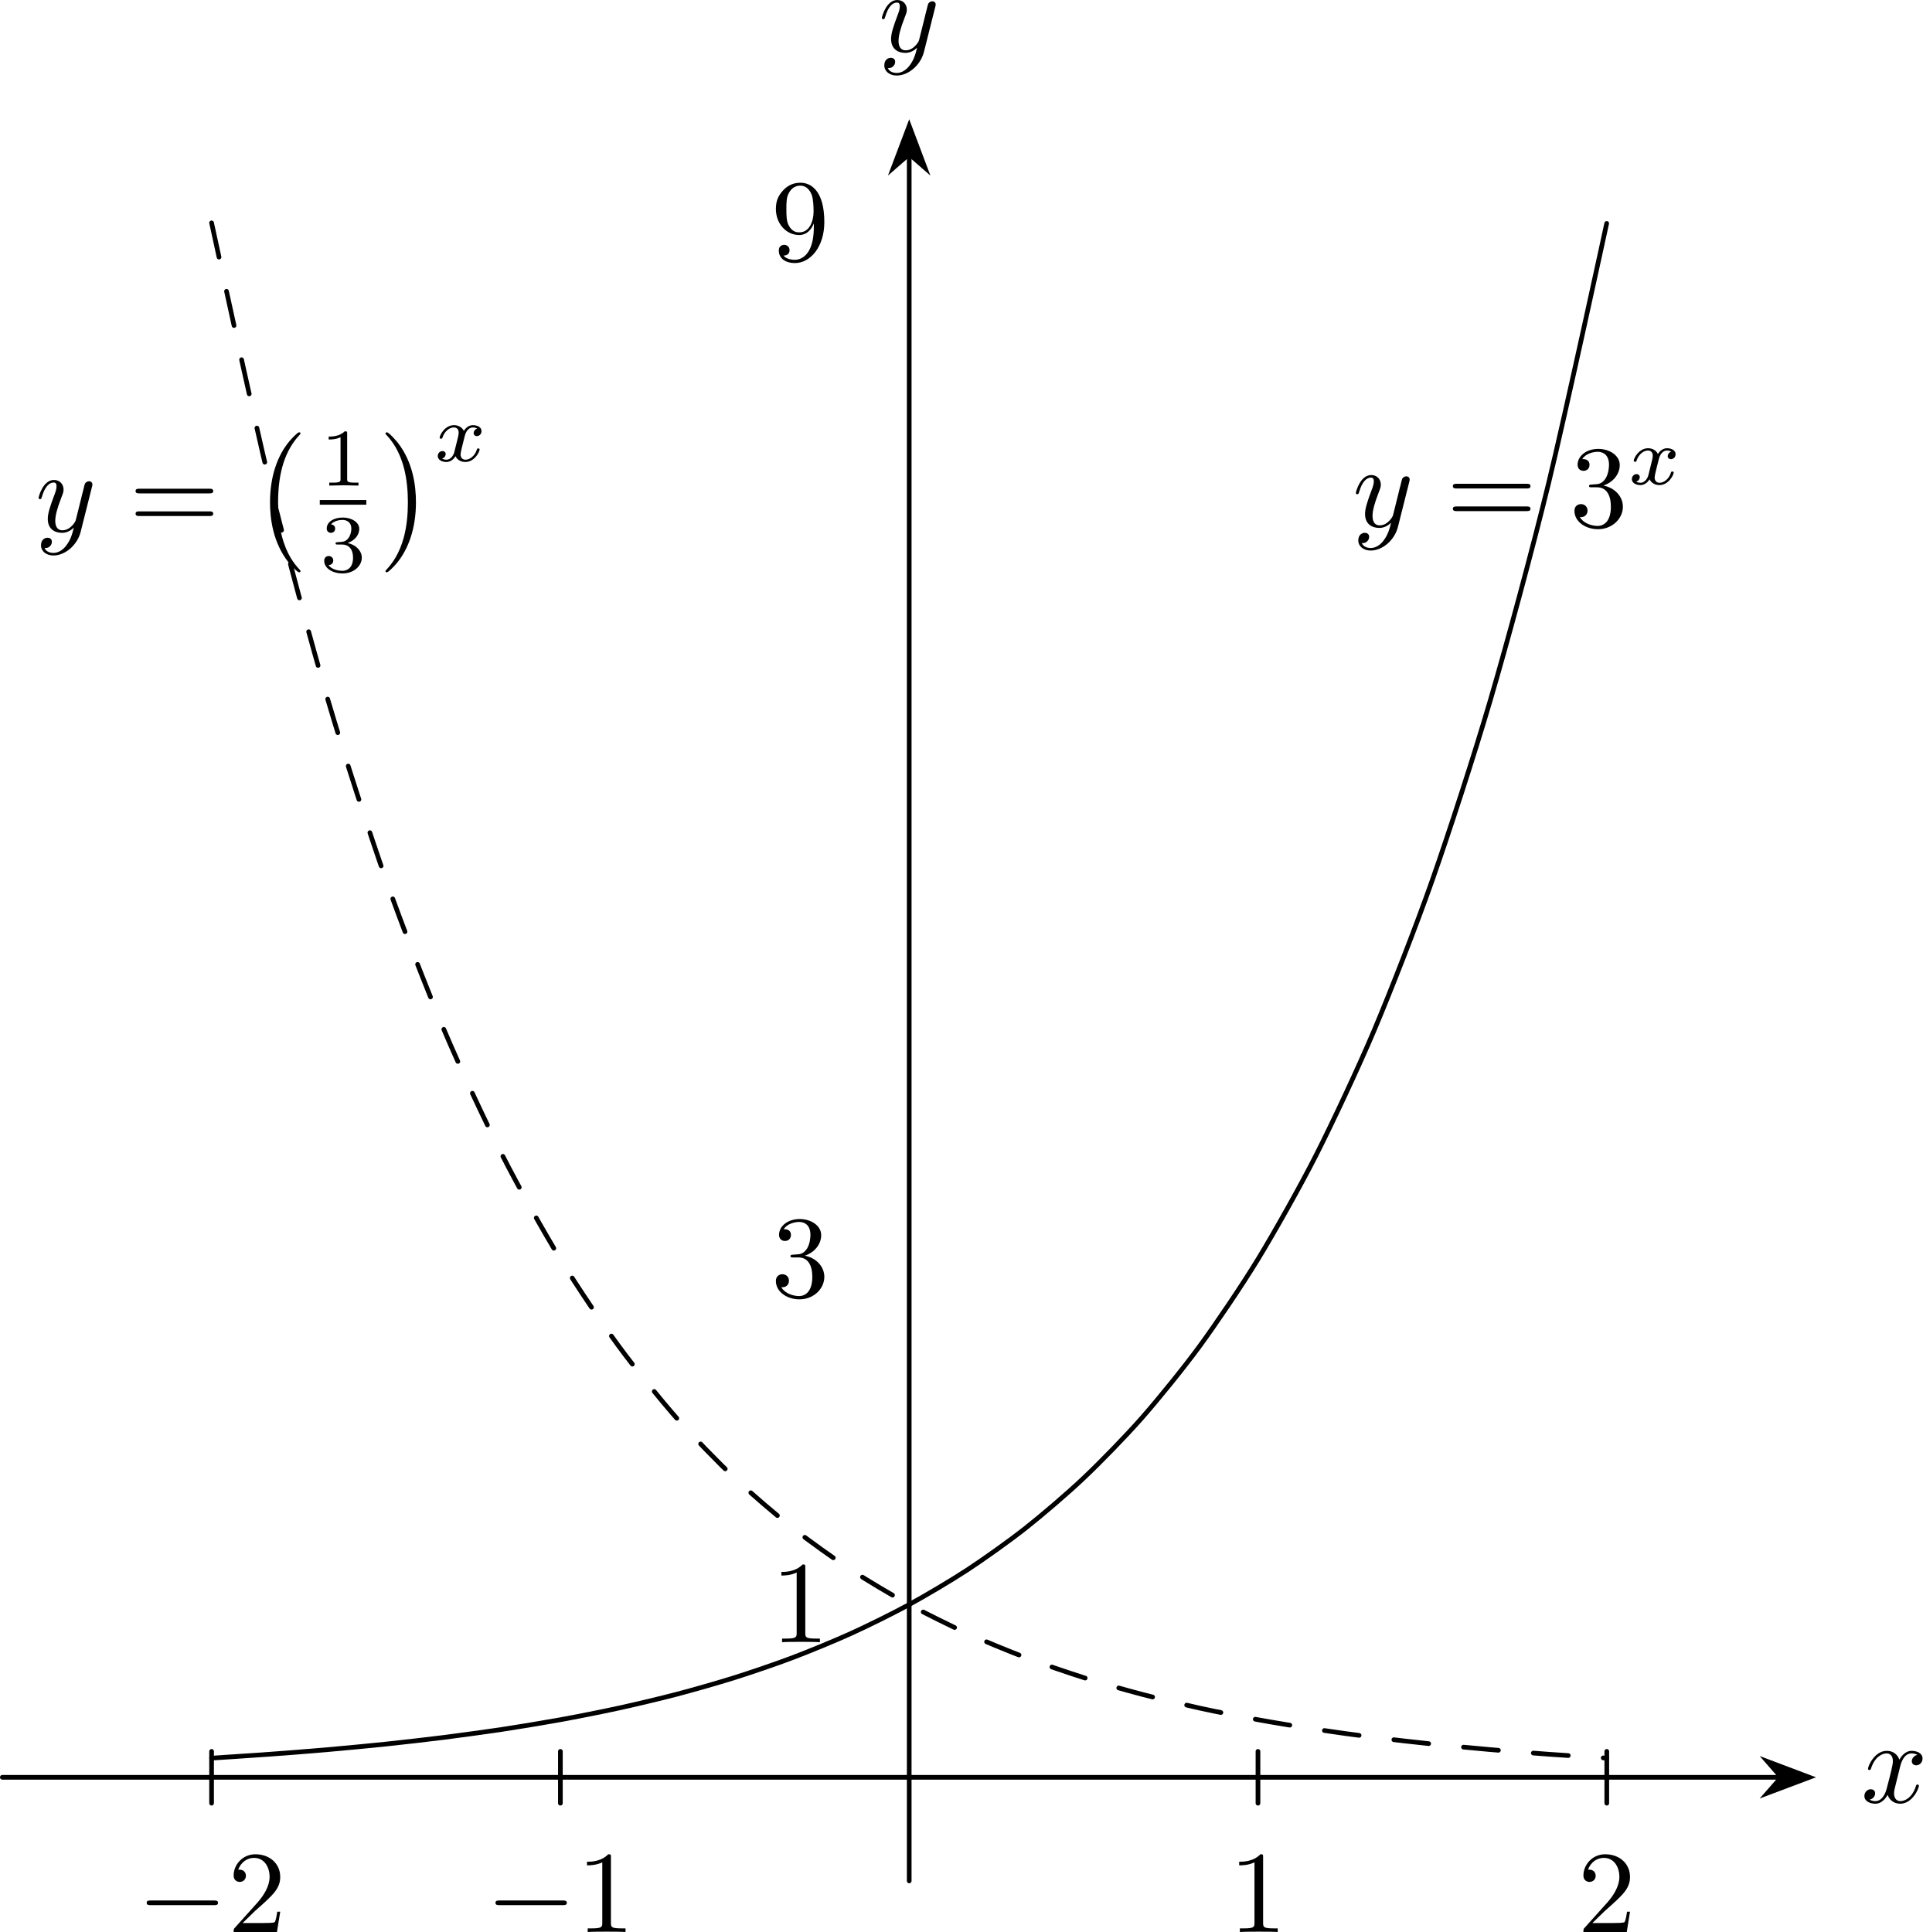
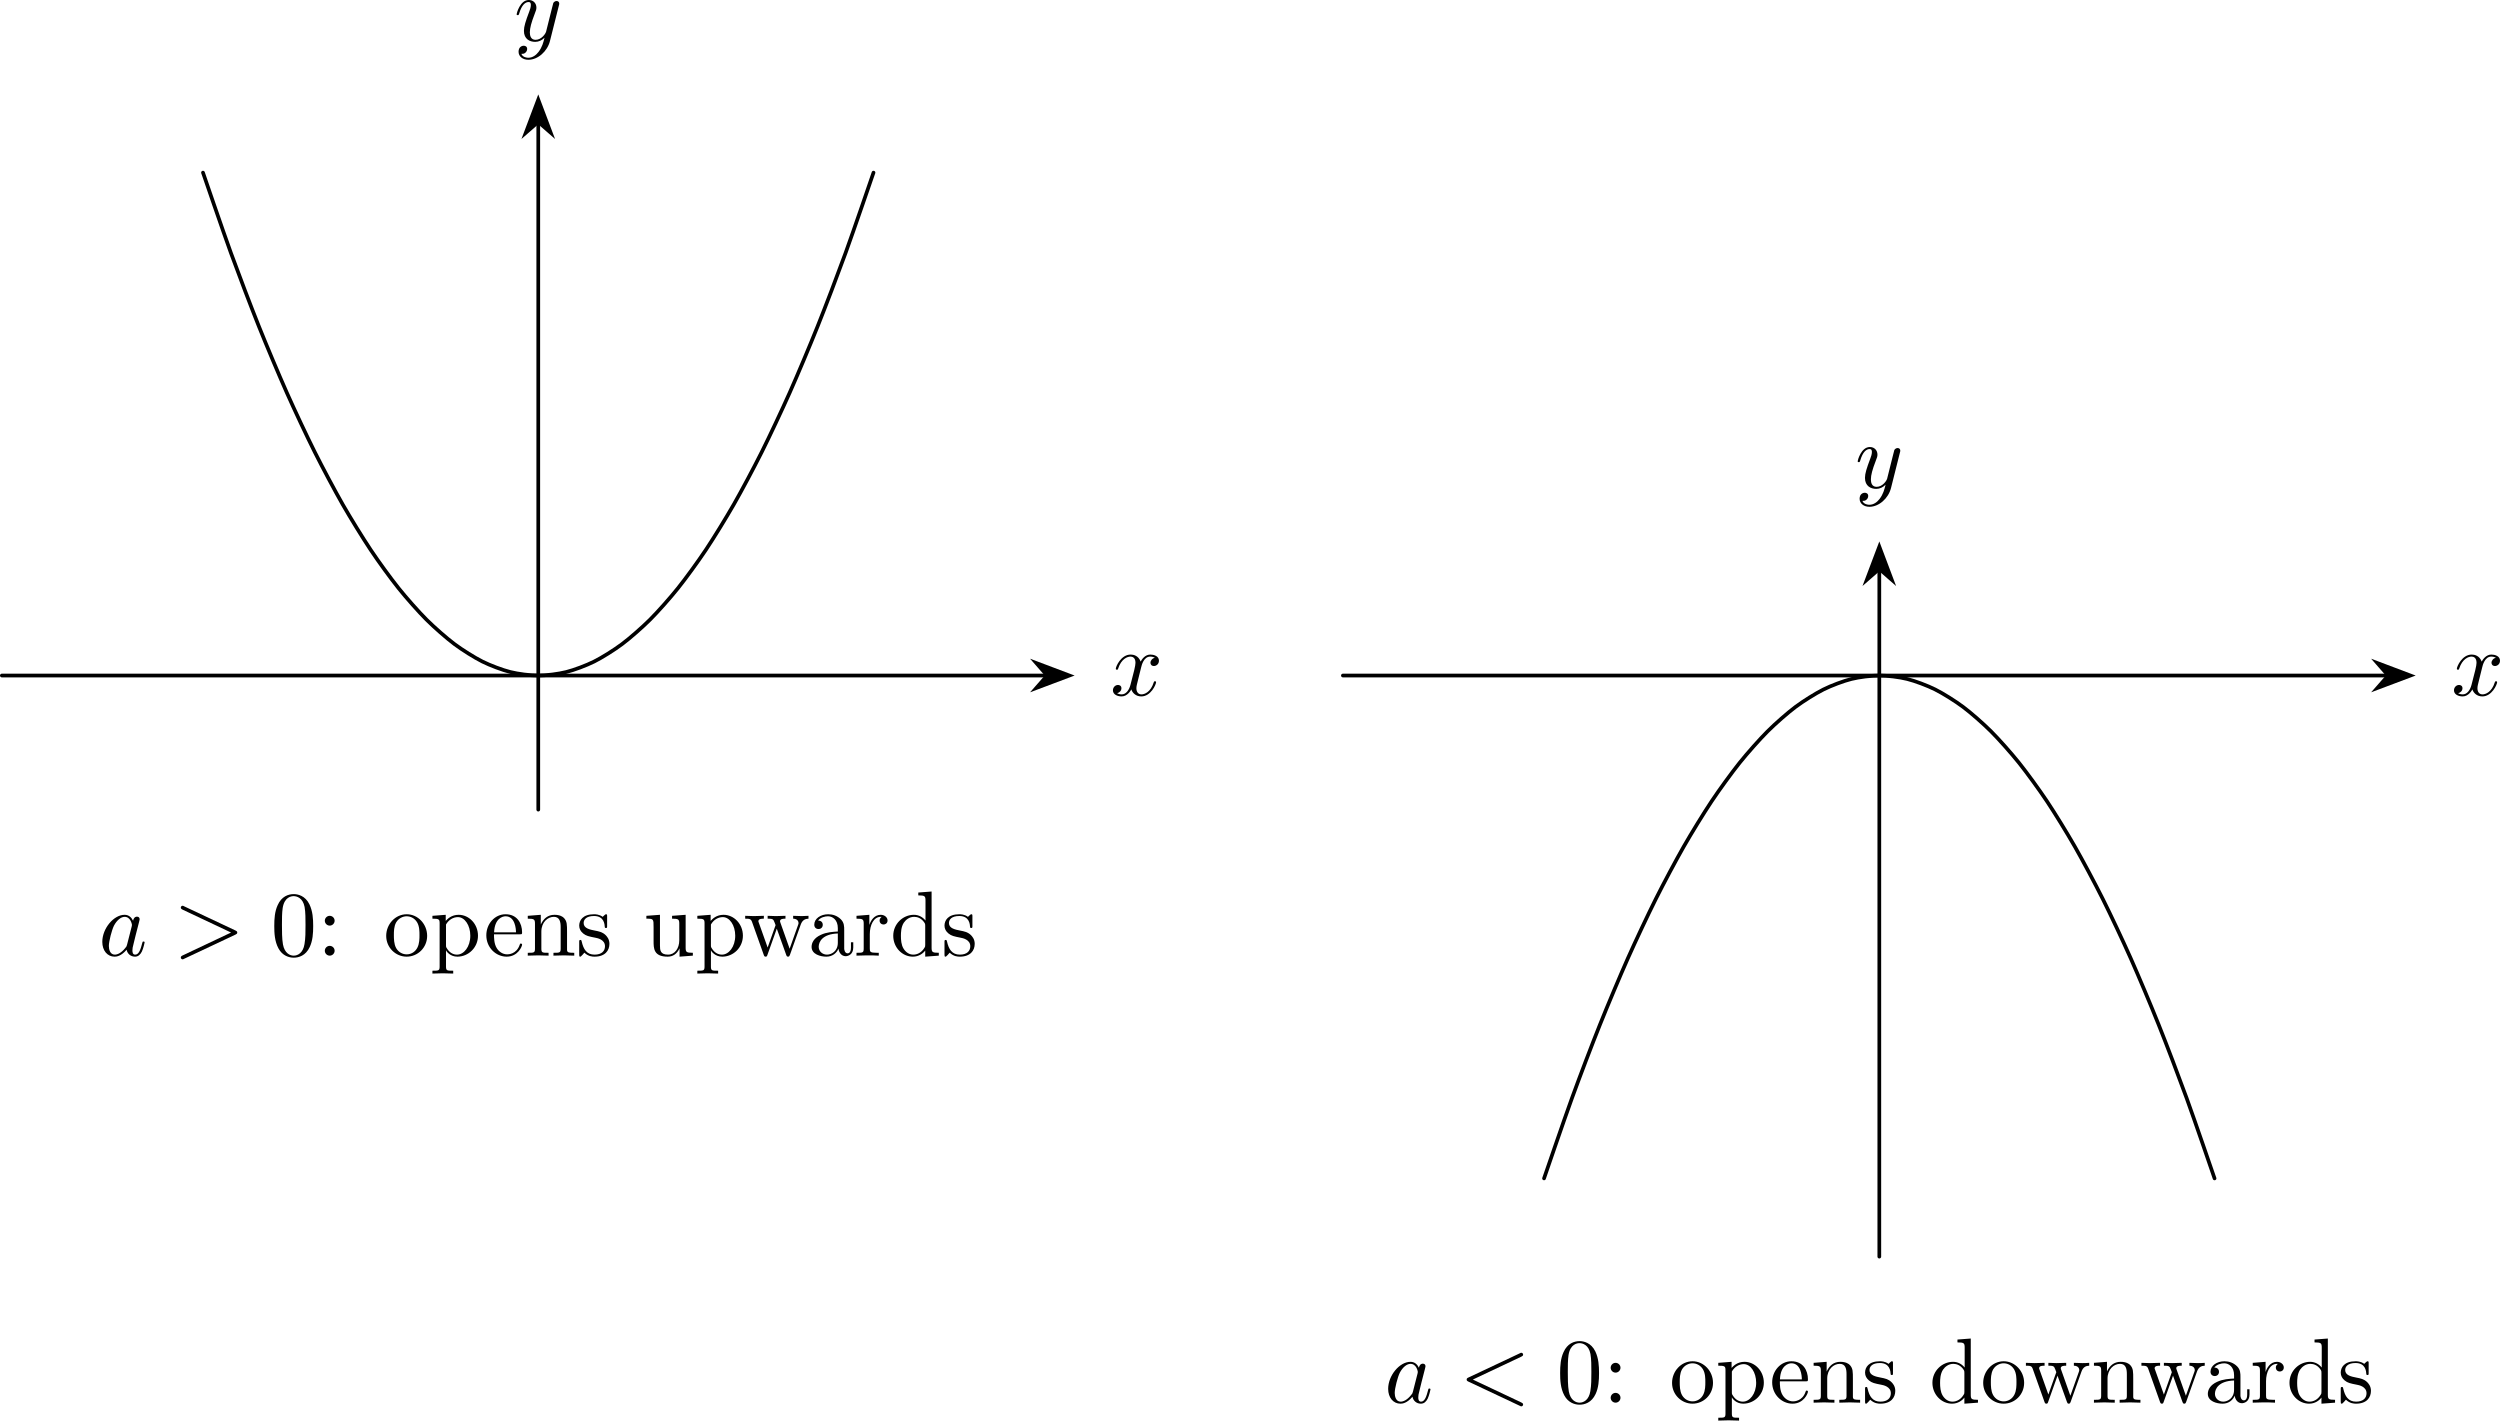
- <svg xmlns="http://www.w3.org/2000/svg" xmlns:xlink="http://www.w3.org/1999/xlink" version="1.1" width="229.681pt" height="230.844pt" viewBox=".886 21.665 229.681 230.844">
+ <svg xmlns="http://www.w3.org/2000/svg" xmlns:xlink="http://www.w3.org/1999/xlink" version="1.1" width="377.313pt" height="214.404pt" viewBox="-0 21.667 377.313 214.404">
  <defs>
-     <path id="g12-49" d="M2.336-4.435C2.336-4.624 2.322-4.631 2.127-4.631C1.681-4.191 1.046-4.184 .76-4.184V-3.933C.928-3.933 1.388-3.933 1.771-4.129V-.572C1.771-.342 1.771-.251 1.074-.251H.809V0C.934-.007 1.792-.028 2.05-.028C2.267-.028 3.145-.007 3.299 0V-.251H3.034C2.336-.251 2.336-.342 2.336-.572V-4.435Z" />
-     <path id="g12-51" d="M1.904-2.329C2.448-2.329 2.838-1.953 2.838-1.206C2.838-.342 2.336-.084 1.932-.084C1.653-.084 1.039-.16 .746-.572C1.074-.586 1.151-.816 1.151-.962C1.151-1.186 .983-1.346 .767-1.346C.572-1.346 .377-1.227 .377-.941C.377-.286 1.102 .139 1.946 .139C2.915 .139 3.585-.509 3.585-1.206C3.585-1.75 3.138-2.294 2.371-2.455C3.103-2.72 3.368-3.243 3.368-3.668C3.368-4.219 2.734-4.631 1.96-4.631S.593-4.254 .593-3.696C.593-3.459 .746-3.327 .955-3.327C1.172-3.327 1.311-3.487 1.311-3.682C1.311-3.884 1.172-4.031 .955-4.045C1.2-4.352 1.681-4.428 1.939-4.428C2.253-4.428 2.692-4.275 2.692-3.668C2.692-3.375 2.594-3.055 2.413-2.838C2.183-2.573 1.988-2.559 1.639-2.538C1.465-2.525 1.451-2.525 1.416-2.518C1.402-2.518 1.346-2.504 1.346-2.427C1.346-2.329 1.409-2.329 1.527-2.329H1.904Z" />
-     <path id="g13-0" d="M4.115 11.447C4.115 11.407 4.095 11.387 4.075 11.357C3.616 10.869 2.939 10.062 2.521 8.438C2.291 7.532 2.202 6.506 2.202 5.579C2.202 2.959 2.829 1.126 4.025-.169C4.115-.259 4.115-.279 4.115-.299C4.115-.399 4.035-.399 3.995-.399C3.846-.399 3.308 .199 3.178 .349C2.162 1.554 1.514 3.347 1.514 5.569C1.514 6.984 1.763 8.986 3.068 10.67C3.168 10.79 3.816 11.547 3.995 11.547C4.035 11.547 4.115 11.547 4.115 11.447Z" />
-     <path id="g13-1" d="M3.039 5.579C3.039 4.164 2.79 2.162 1.484 .478C1.385 .359 .737-.399 .558-.399C.508-.399 .438-.379 .438-.299C.438-.259 .458-.229 .498-.199C.976 .319 1.624 1.126 2.032 2.71C2.262 3.616 2.351 4.643 2.351 5.569C2.351 6.575 2.262 7.592 2.002 8.568C1.624 9.963 1.036 10.76 .528 11.318C.438 11.407 .438 11.427 .438 11.447C.438 11.527 .508 11.547 .558 11.547C.707 11.547 1.255 10.939 1.375 10.8C2.391 9.594 3.039 7.801 3.039 5.579Z" />
-     <path id="g10-120" d="M1.736-.739C1.667-.502 1.437-.126 1.081-.126C1.06-.126 .851-.126 .704-.223C.99-.314 1.011-.565 1.011-.607C1.011-.76 .893-.865 .732-.865C.537-.865 .335-.697 .335-.439C.335-.091 .725 .07 1.067 .07C1.388 .07 1.674-.133 1.848-.425C2.015-.056 2.399 .07 2.678 .07C3.48 .07 3.905-.802 3.905-.997C3.905-1.088 3.815-1.088 3.794-1.088C3.696-1.088 3.689-1.053 3.661-.969C3.515-.488 3.096-.126 2.706-.126C2.427-.126 2.28-.314 2.28-.579C2.28-.76 2.448-1.395 2.643-2.169C2.783-2.706 3.096-2.88 3.327-2.88C3.34-2.88 3.557-2.88 3.703-2.783C3.48-2.72 3.396-2.525 3.396-2.399C3.396-2.246 3.515-2.141 3.675-2.141S4.066-2.273 4.066-2.566C4.066-2.957 3.619-3.075 3.34-3.075C2.992-3.075 2.713-2.845 2.559-2.58C2.434-2.866 2.113-3.075 1.723-3.075C.941-3.075 .495-2.218 .495-2.008C.495-1.918 .593-1.918 .614-1.918C.704-1.918 .711-1.946 .746-2.036C.921-2.58 1.36-2.88 1.702-2.88C1.932-2.88 2.12-2.755 2.12-2.42C2.12-2.28 2.036-1.932 1.974-1.695L1.736-.739Z" />
-     <path id="g6-49" d="M3.207-6.982C3.207-7.244 3.207-7.265 2.956-7.265C2.28-6.567 1.32-6.567 .971-6.567V-6.229C1.189-6.229 1.833-6.229 2.4-6.513V-.862C2.4-.469 2.367-.338 1.385-.338H1.036V0C1.418-.033 2.367-.033 2.804-.033S4.189-.033 4.571 0V-.338H4.222C3.24-.338 3.207-.458 3.207-.862V-6.982Z" />
-     <path id="g6-50" d="M1.385-.84L2.542-1.964C4.244-3.469 4.898-4.058 4.898-5.149C4.898-6.393 3.916-7.265 2.585-7.265C1.353-7.265 .545-6.262 .545-5.291C.545-4.68 1.091-4.68 1.124-4.68C1.309-4.68 1.691-4.811 1.691-5.258C1.691-5.542 1.495-5.825 1.113-5.825C1.025-5.825 1.004-5.825 .971-5.815C1.222-6.524 1.811-6.927 2.444-6.927C3.436-6.927 3.905-6.044 3.905-5.149C3.905-4.276 3.36-3.415 2.76-2.738L.665-.404C.545-.284 .545-.262 .545 0H4.593L4.898-1.898H4.625C4.571-1.571 4.495-1.091 4.385-.927C4.309-.84 3.589-.84 3.349-.84H1.385Z" />
-     <path id="g6-51" d="M3.164-3.84C4.058-4.135 4.691-4.898 4.691-5.76C4.691-6.655 3.731-7.265 2.684-7.265C1.582-7.265 .753-6.611 .753-5.782C.753-5.422 .993-5.215 1.309-5.215C1.647-5.215 1.865-5.455 1.865-5.771C1.865-6.316 1.353-6.316 1.189-6.316C1.527-6.851 2.247-6.993 2.64-6.993C3.087-6.993 3.687-6.753 3.687-5.771C3.687-5.64 3.665-5.007 3.382-4.527C3.055-4.004 2.684-3.971 2.411-3.96C2.324-3.949 2.062-3.927 1.985-3.927C1.898-3.916 1.822-3.905 1.822-3.796C1.822-3.676 1.898-3.676 2.084-3.676H2.564C3.458-3.676 3.862-2.935 3.862-1.865C3.862-.382 3.109-.065 2.629-.065C2.16-.065 1.342-.251 .96-.895C1.342-.84 1.68-1.08 1.68-1.495C1.68-1.887 1.385-2.105 1.069-2.105C.807-2.105 .458-1.953 .458-1.473C.458-.48 1.473 .24 2.662 .24C3.993 .24 4.985-.753 4.985-1.865C4.985-2.76 4.298-3.611 3.164-3.84Z" />
-     <path id="g6-57" d="M4.004-3.469V-3.12C4.004-.567 2.869-.065 2.236-.065C2.051-.065 1.462-.087 1.167-.458C1.647-.458 1.735-.775 1.735-.96C1.735-1.298 1.473-1.462 1.233-1.462C1.058-1.462 .731-1.364 .731-.938C.731-.207 1.32 .24 2.247 .24C3.655 .24 4.985-1.244 4.985-3.589C4.985-6.524 3.731-7.265 2.76-7.265C2.16-7.265 1.625-7.069 1.156-6.578C.709-6.087 .458-5.629 .458-4.811C.458-3.447 1.418-2.378 2.64-2.378C3.305-2.378 3.753-2.836 4.004-3.469ZM2.651-2.629C2.476-2.629 1.975-2.629 1.636-3.316C1.44-3.72 1.44-4.265 1.44-4.8C1.44-5.389 1.44-5.902 1.669-6.305C1.964-6.851 2.378-6.993 2.76-6.993C3.262-6.993 3.622-6.622 3.807-6.131C3.938-5.782 3.982-5.095 3.982-4.593C3.982-3.687 3.611-2.629 2.651-2.629Z" />
-     <path id="g6-61" d="M7.495-3.567C7.658-3.567 7.865-3.567 7.865-3.785S7.658-4.004 7.505-4.004H.971C.818-4.004 .611-4.004 .611-3.785S.818-3.567 .982-3.567H7.495ZM7.505-1.451C7.658-1.451 7.865-1.451 7.865-1.669S7.658-1.887 7.495-1.887H.982C.818-1.887 .611-1.887 .611-1.669S.818-1.451 .971-1.451H7.505Z" />
-     <path id="g7-0" d="M6.565-2.291C6.735-2.291 6.914-2.291 6.914-2.491S6.735-2.69 6.565-2.69H1.176C1.006-2.69 .827-2.69 .827-2.491S1.006-2.291 1.176-2.291H6.565Z" />
-     <use id="g11-49" xlink:href="#g6-49" transform="scale(.913242)" />
-     <use id="g11-50" xlink:href="#g6-50" transform="scale(.913242)" />
-     <use id="g11-51" xlink:href="#g6-51" transform="scale(.913242)" />
-     <use id="g11-57" xlink:href="#g6-57" transform="scale(.913242)" />
-     <use id="g11-61" xlink:href="#g6-61" transform="scale(.913242)" />
+     <path id="g6-48" d="M5.018-3.491C5.018-4.364 4.964-5.236 4.582-6.044C4.08-7.091 3.185-7.265 2.727-7.265C2.073-7.265 1.276-6.982 .829-5.967C.48-5.215 .425-4.364 .425-3.491C.425-2.673 .469-1.691 .916-.862C1.385 .022 2.182 .24 2.716 .24C3.305 .24 4.135 .011 4.615-1.025C4.964-1.778 5.018-2.629 5.018-3.491ZM2.716 0C2.291 0 1.647-.273 1.451-1.32C1.331-1.975 1.331-2.978 1.331-3.622C1.331-4.32 1.331-5.04 1.418-5.629C1.625-6.927 2.444-7.025 2.716-7.025C3.076-7.025 3.796-6.829 4.004-5.749C4.113-5.138 4.113-4.309 4.113-3.622C4.113-2.804 4.113-2.062 3.993-1.364C3.829-.327 3.207 0 2.716 0Z" />
+     <path id="g6-58" d="M2.095-4.124C2.095-4.44 1.833-4.702 1.516-4.702S.938-4.44 .938-4.124S1.2-3.545 1.516-3.545S2.095-3.807 2.095-4.124ZM2.095-.578C2.095-.895 1.833-1.156 1.516-1.156S.938-.895 .938-.578S1.2 0 1.516 0S2.095-.262 2.095-.578Z" />
+     <path id="g6-97" d="M3.633-.829C3.676-.393 3.971 .065 4.484 .065C4.713 .065 5.378-.087 5.378-.971V-1.582H5.105V-.971C5.105-.338 4.833-.273 4.713-.273C4.353-.273 4.309-.764 4.309-.818V-3C4.309-3.458 4.309-3.884 3.916-4.287C3.491-4.713 2.945-4.887 2.422-4.887C1.527-4.887 .775-4.375 .775-3.655C.775-3.327 .993-3.142 1.276-3.142C1.582-3.142 1.778-3.36 1.778-3.644C1.778-3.775 1.724-4.135 1.222-4.145C1.516-4.527 2.051-4.647 2.4-4.647C2.935-4.647 3.556-4.222 3.556-3.251V-2.847C3-2.815 2.236-2.782 1.549-2.455C.731-2.084 .458-1.516 .458-1.036C.458-.153 1.516 .12 2.204 .12C2.924 .12 3.425-.316 3.633-.829ZM3.556-2.618V-1.527C3.556-.491 2.771-.12 2.28-.12C1.745-.12 1.298-.502 1.298-1.047C1.298-1.647 1.756-2.553 3.556-2.618Z" />
+     <path id="g6-100" d="M4.145-.6V.12L5.749 0V-.338C4.985-.338 4.898-.415 4.898-.949V-7.571L3.327-7.451V-7.113C4.091-7.113 4.178-7.036 4.178-6.502V-4.145C3.862-4.538 3.393-4.822 2.804-4.822C1.516-4.822 .371-3.753 .371-2.345C.371-.96 1.44 .12 2.684 .12C3.382 .12 3.873-.251 4.145-.6ZM4.145-3.524V-1.287C4.145-1.091 4.145-1.069 4.025-.884C3.698-.36 3.207-.12 2.738-.12C2.247-.12 1.855-.404 1.593-.818C1.309-1.265 1.276-1.887 1.276-2.335C1.276-2.738 1.298-3.393 1.615-3.884C1.844-4.222 2.258-4.582 2.847-4.582C3.229-4.582 3.687-4.418 4.025-3.927C4.145-3.742 4.145-3.72 4.145-3.524Z" />
+     <path id="g6-101" d="M1.222-2.749C1.287-4.375 2.204-4.647 2.575-4.647C3.698-4.647 3.807-3.175 3.807-2.749H1.222ZM1.211-2.52H4.255C4.495-2.52 4.527-2.52 4.527-2.749C4.527-3.829 3.938-4.887 2.575-4.887C1.309-4.887 .305-3.764 .305-2.4C.305-.938 1.451 .12 2.705 .12C4.036 .12 4.527-1.091 4.527-1.298C4.527-1.407 4.44-1.429 4.385-1.429C4.287-1.429 4.265-1.364 4.244-1.276C3.862-.153 2.88-.153 2.771-.153C2.225-.153 1.789-.48 1.538-.884C1.211-1.407 1.211-2.127 1.211-2.52Z" />
+     <path id="g6-110" d="M1.2-3.753V-.829C1.2-.338 1.08-.338 .349-.338V0C.731-.011 1.287-.033 1.582-.033C1.865-.033 2.433-.011 2.804 0V-.338C2.073-.338 1.953-.338 1.953-.829V-2.836C1.953-3.971 2.727-4.582 3.425-4.582C4.113-4.582 4.233-3.993 4.233-3.371V-.829C4.233-.338 4.113-.338 3.382-.338V0C3.764-.011 4.32-.033 4.615-.033C4.898-.033 5.465-.011 5.836 0V-.338C5.269-.338 4.996-.338 4.985-.665V-2.749C4.985-3.687 4.985-4.025 4.647-4.418C4.495-4.604 4.135-4.822 3.502-4.822C2.705-4.822 2.193-4.353 1.887-3.676V-4.822L.349-4.702V-4.364C1.113-4.364 1.2-4.287 1.2-3.753Z" />
+     <path id="g6-111" d="M5.138-2.335C5.138-3.731 4.047-4.887 2.727-4.887C1.364-4.887 .305-3.698 .305-2.335C.305-.927 1.44 .12 2.716 .12C4.036 .12 5.138-.949 5.138-2.335ZM2.727-.153C2.258-.153 1.778-.382 1.484-.884C1.211-1.364 1.211-2.029 1.211-2.422C1.211-2.847 1.211-3.436 1.473-3.916C1.767-4.418 2.28-4.647 2.716-4.647C3.196-4.647 3.665-4.407 3.949-3.938S4.233-2.836 4.233-2.422C4.233-2.029 4.233-1.44 3.993-.96C3.753-.469 3.273-.153 2.727-.153Z" />
+     <path id="g6-112" d="M1.876-4.102V-4.822L.305-4.702V-4.364C1.08-4.364 1.156-4.298 1.156-3.818V1.287C1.156 1.778 1.036 1.778 .305 1.778V2.116C.676 2.105 1.244 2.084 1.527 2.084C1.822 2.084 2.378 2.105 2.76 2.116V1.778C2.029 1.778 1.909 1.778 1.909 1.287V-.545V-.644C1.964-.469 2.422 .12 3.251 .12C4.549 .12 5.684-.949 5.684-2.356C5.684-3.742 4.625-4.822 3.404-4.822C2.553-4.822 2.095-4.342 1.876-4.102ZM1.909-1.244V-3.676C2.225-4.233 2.76-4.549 3.316-4.549C4.113-4.549 4.778-3.589 4.778-2.356C4.778-1.036 4.015-.12 3.207-.12C2.771-.12 2.356-.338 2.062-.785C1.909-1.015 1.909-1.025 1.909-1.244Z" />
+     <path id="g6-114" d="M1.822-3.622V-4.822L.305-4.702V-4.364C1.069-4.364 1.156-4.287 1.156-3.753V-.829C1.156-.338 1.036-.338 .305-.338V0C.731-.011 1.244-.033 1.549-.033C1.985-.033 2.498-.033 2.935 0V-.338H2.705C1.898-.338 1.876-.458 1.876-.851V-2.531C1.876-3.611 2.335-4.582 3.164-4.582C3.24-4.582 3.262-4.582 3.284-4.571C3.251-4.56 3.033-4.429 3.033-4.145C3.033-3.84 3.262-3.676 3.502-3.676C3.698-3.676 3.971-3.807 3.971-4.156S3.633-4.822 3.164-4.822C2.367-4.822 1.975-4.091 1.822-3.622Z" />
+     <path id="g6-115" d="M2.269-2.116C2.509-2.073 3.404-1.898 3.404-1.113C3.404-.556 3.022-.12 2.171-.12C1.255-.12 .862-.742 .655-1.669C.622-1.811 .611-1.855 .502-1.855C.36-1.855 .36-1.778 .36-1.582V-.142C.36 .044 .36 .12 .48 .12C.535 .12 .545 .109 .753-.098C.775-.12 .775-.142 .971-.349C1.451 .109 1.942 .12 2.171 .12C3.425 .12 3.927-.611 3.927-1.396C3.927-1.975 3.6-2.302 3.469-2.433C3.109-2.782 2.684-2.869 2.225-2.956C1.615-3.076 .884-3.218 .884-3.851C.884-4.233 1.167-4.68 2.105-4.68C3.305-4.68 3.36-3.698 3.382-3.36C3.393-3.262 3.491-3.262 3.513-3.262C3.655-3.262 3.655-3.316 3.655-3.524V-4.625C3.655-4.811 3.655-4.887 3.535-4.887C3.48-4.887 3.458-4.887 3.316-4.756C3.284-4.713 3.175-4.615 3.131-4.582C2.716-4.887 2.269-4.887 2.105-4.887C.775-4.887 .36-4.156 .36-3.545C.36-3.164 .535-2.858 .829-2.618C1.178-2.335 1.484-2.269 2.269-2.116Z" />
+     <path id="g6-117" d="M4.265-.862V.12L5.836 0V-.338C5.073-.338 4.985-.415 4.985-.949V-4.822L3.382-4.702V-4.364C4.145-4.364 4.233-4.287 4.233-3.753V-1.811C4.233-.862 3.709-.12 2.913-.12C1.996-.12 1.953-.633 1.953-1.2V-4.822L.349-4.702V-4.364C1.2-4.364 1.2-4.331 1.2-3.36V-1.724C1.2-.873 1.2 .12 2.858 .12C3.469 .12 3.949-.185 4.265-.862Z" />
+     <path id="g6-119" d="M6.753-3.665C6.949-4.211 7.287-4.353 7.669-4.364V-4.702C7.429-4.68 7.113-4.669 6.873-4.669C6.556-4.669 6.065-4.691 5.858-4.702V-4.364C6.251-4.353 6.491-4.156 6.491-3.84C6.491-3.775 6.491-3.753 6.436-3.611L5.444-.818L4.364-3.862C4.32-3.993 4.309-4.015 4.309-4.069C4.309-4.364 4.735-4.364 4.953-4.364V-4.702C4.636-4.691 4.08-4.669 3.818-4.669C3.491-4.669 3.175-4.68 2.847-4.702V-4.364C3.251-4.364 3.425-4.342 3.535-4.2C3.589-4.135 3.709-3.807 3.785-3.6L2.847-.96L1.811-3.873C1.756-4.004 1.756-4.025 1.756-4.069C1.756-4.364 2.182-4.364 2.4-4.364V-4.702C2.073-4.691 1.462-4.669 1.211-4.669C1.167-4.669 .589-4.68 .196-4.702V-4.364C.742-4.364 .873-4.331 1.004-3.982L2.378-.12C2.433 .033 2.465 .12 2.607 .12S2.771 .055 2.825-.098L3.927-3.185L5.04-.087C5.084 .033 5.116 .12 5.258 .12S5.433 .022 5.476-.087L6.753-3.665Z" />
+     <use id="g11-48" xlink:href="#g6-48" transform="scale(.913242)" />
+     <use id="g11-58" xlink:href="#g6-58" transform="scale(.913242)" />
+     <use id="g11-97" xlink:href="#g6-97" transform="scale(.913242)" />
+     <use id="g11-100" xlink:href="#g6-100" transform="scale(.913242)" />
+     <use id="g11-101" xlink:href="#g6-101" transform="scale(.913242)" />
+     <use id="g11-110" xlink:href="#g6-110" transform="scale(.913242)" />
+     <use id="g11-111" xlink:href="#g6-111" transform="scale(.913242)" />
+     <use id="g11-112" xlink:href="#g6-112" transform="scale(.913242)" />
+     <use id="g11-114" xlink:href="#g6-114" transform="scale(.913242)" />
+     <use id="g11-115" xlink:href="#g6-115" transform="scale(.913242)" />
+     <use id="g11-117" xlink:href="#g6-117" transform="scale(.913242)" />
+     <use id="g11-119" xlink:href="#g6-119" transform="scale(.913242)" />
+     <path id="g9-60" d="M6.725-4.961C6.844-5.021 6.914-5.071 6.914-5.181S6.824-5.38 6.715-5.38C6.685-5.38 6.665-5.38 6.535-5.31L1.016-2.71C.907-2.66 .827-2.61 .827-2.491S.907-2.321 1.016-2.271L6.535 .329C6.665 .399 6.685 .399 6.715 .399C6.824 .399 6.914 .309 6.914 .199S6.844 .04 6.725-.02L1.494-2.491L6.725-4.961Z" />
+     <path id="g9-62" d="M6.725-2.271C6.834-2.321 6.914-2.371 6.914-2.491S6.834-2.66 6.725-2.71L1.205-5.31C1.076-5.38 1.056-5.38 1.026-5.38C.917-5.38 .827-5.29 .827-5.181C.827-5.091 .877-5.031 1.016-4.961L6.247-2.491L1.016-.02C.877 .05 .827 .11 .827 .199C.827 .309 .917 .399 1.026 .399C1.056 .399 1.076 .399 1.205 .329L6.725-2.271Z" />
+     <path id="g9-97" d="M3.716-3.766C3.537-4.134 3.248-4.403 2.8-4.403C1.634-4.403 .399-2.939 .399-1.484C.399-.548 .946 .11 1.724 .11C1.923 .11 2.421 .07 3.019-.638C3.098-.219 3.447 .11 3.925 .11C4.274 .11 4.503-.12 4.663-.438C4.832-.797 4.961-1.405 4.961-1.425C4.961-1.524 4.872-1.524 4.842-1.524C4.742-1.524 4.732-1.484 4.702-1.345C4.533-.697 4.354-.11 3.945-.11C3.676-.11 3.646-.369 3.646-.568C3.646-.787 3.666-.867 3.776-1.305C3.885-1.724 3.905-1.823 3.995-2.202L4.354-3.597C4.423-3.875 4.423-3.895 4.423-3.935C4.423-4.105 4.304-4.204 4.134-4.204C3.895-4.204 3.746-3.985 3.716-3.766ZM3.068-1.186C3.019-1.006 3.019-.986 2.869-.817C2.431-.269 2.022-.11 1.743-.11C1.245-.11 1.106-.658 1.106-1.046C1.106-1.544 1.425-2.77 1.654-3.228C1.963-3.816 2.411-4.184 2.809-4.184C3.457-4.184 3.597-3.367 3.597-3.308S3.577-3.188 3.567-3.138L3.068-1.186Z" />
    <path id="g9-120" d="M3.328-3.009C3.387-3.268 3.616-4.184 4.314-4.184C4.364-4.184 4.603-4.184 4.812-4.055C4.533-4.005 4.334-3.756 4.334-3.517C4.334-3.357 4.443-3.168 4.712-3.168C4.932-3.168 5.25-3.347 5.25-3.746C5.25-4.264 4.663-4.403 4.324-4.403C3.746-4.403 3.397-3.875 3.278-3.646C3.029-4.304 2.491-4.403 2.202-4.403C1.166-4.403 .598-3.118 .598-2.869C.598-2.77 .697-2.77 .717-2.77C.797-2.77 .827-2.79 .847-2.879C1.186-3.935 1.843-4.184 2.182-4.184C2.371-4.184 2.72-4.095 2.72-3.517C2.72-3.208 2.55-2.54 2.182-1.146C2.022-.528 1.674-.11 1.235-.11C1.176-.11 .946-.11 .737-.239C.986-.289 1.205-.498 1.205-.777C1.205-1.046 .986-1.126 .837-1.126C.538-1.126 .289-.867 .289-.548C.289-.09 .787 .11 1.225 .11C1.883 .11 2.242-.588 2.271-.648C2.391-.279 2.75 .11 3.347 .11C4.374 .11 4.941-1.176 4.941-1.425C4.941-1.524 4.852-1.524 4.822-1.524C4.732-1.524 4.712-1.484 4.692-1.415C4.364-.349 3.686-.11 3.367-.11C2.979-.11 2.819-.428 2.819-.767C2.819-.986 2.879-1.205 2.989-1.644L3.328-3.009Z" />
    <path id="g9-121" d="M4.842-3.796C4.882-3.935 4.882-3.955 4.882-4.025C4.882-4.204 4.742-4.294 4.593-4.294C4.493-4.294 4.334-4.234 4.244-4.085C4.224-4.035 4.144-3.726 4.105-3.547C4.035-3.288 3.965-3.019 3.905-2.75L3.457-.956C3.417-.807 2.989-.11 2.331-.11C1.823-.11 1.714-.548 1.714-.917C1.714-1.375 1.883-1.993 2.222-2.869C2.381-3.278 2.421-3.387 2.421-3.587C2.421-4.035 2.102-4.403 1.604-4.403C.658-4.403 .289-2.959 .289-2.869C.289-2.77 .389-2.77 .408-2.77C.508-2.77 .518-2.79 .568-2.949C.837-3.885 1.235-4.184 1.574-4.184C1.654-4.184 1.823-4.184 1.823-3.866C1.823-3.616 1.724-3.357 1.654-3.168C1.255-2.112 1.076-1.544 1.076-1.076C1.076-.189 1.704 .11 2.291 .11C2.68 .11 3.019-.06 3.298-.339C3.168 .179 3.049 .667 2.65 1.196C2.391 1.534 2.012 1.823 1.554 1.823C1.415 1.823 .966 1.793 .797 1.405C.956 1.405 1.086 1.405 1.225 1.285C1.325 1.196 1.425 1.066 1.425 .877C1.425 .568 1.156 .528 1.056 .528C.827 .528 .498 .687 .498 1.176C.498 1.674 .936 2.042 1.554 2.042C2.58 2.042 3.606 1.136 3.885 .01L4.842-3.796Z" />
  </defs>
  <g id="page1" transform="matrix(1.4 0 0 1.4 0 0)">
-     <path d="M.832 167.16H152.539" stroke="#000" fill="none" stroke-width=".399" stroke-linecap="round" stroke-linejoin="round" />
-     <path d="M155.035 167.16L151.464 165.812L152.64 167.16L151.464 168.504Z" />
-     <path d="M155.035 167.16L151.464 165.812L152.64 167.16L151.464 168.504Z" stroke="#000" fill="none" stroke-width=".399" stroke-miterlimit="10" stroke-linecap="round" />
-     <g transform="matrix(1 0 0 1 81.2227 2.145)">
-       <use x="78.217" y="167.16" xlink:href="#g9-120" />
+     <path d="M.199 88.301H112.789" stroke="#000" fill="none" stroke-width=".399" stroke-linecap="round" stroke-linejoin="round" />
+     <path d="M115.285 88.301L111.715 86.953L112.891 88.301L111.715 89.645Z" />
+     <path d="M115.285 88.301L111.715 86.953L112.891 88.301L111.715 89.645Z" stroke="#000" fill="none" stroke-width=".399" stroke-miterlimit="10" stroke-linecap="round" />
+     <g transform="matrix(1 0 0 1 61.6627 2.1447)">
+       <use x="58.026" y="88.299" xlink:href="#g9-120" />
    </g>
-     <path d="M78.219 176.004V28.715" stroke="#000" fill="none" stroke-width=".399" stroke-miterlimit="10" stroke-linecap="round" stroke-linejoin="round" />
-     <path d="M78.219 26.219L76.871 29.789L78.219 28.617L79.562 29.789Z" />
-     <path d="M78.219 26.219L76.871 29.789L78.219 28.617L79.562 29.789Z" stroke="#000" fill="none" stroke-width=".399" stroke-miterlimit="10" stroke-linecap="round" />
-     <g transform="matrix(1 0 0 1 -2.621 -147.281)">
-       <use x="78.217" y="167.16" xlink:href="#g9-121" />
+     <path d="M58.027 102.758V28.715" stroke="#000" fill="none" stroke-width=".399" stroke-miterlimit="10" stroke-linecap="round" stroke-linejoin="round" />
+     <path d="M58.027 26.219L56.68 29.789L58.027 28.617L59.371 29.789Z" />
+     <path d="M58.027 26.219L56.68 29.789L58.027 28.617L59.371 29.789Z" stroke="#000" fill="none" stroke-width=".399" stroke-miterlimit="10" stroke-linecap="round" />
+     <g transform="matrix(1 0 0 1 -2.621 -68.4195)">
+       <use x="58.026" y="88.299" xlink:href="#g9-121" />
    </g>
-     <path d="M18.688 169.371V164.949" stroke="#000" fill="none" stroke-width=".399" stroke-miterlimit="10" stroke-linecap="round" stroke-linejoin="round" />
-     <g transform="matrix(1 0 0 1 -65.8936 13.204)">
-       <use x="78.217" y="167.16" xlink:href="#g7-0" />
-       <use x="85.966" y="167.16" xlink:href="#g11-50" />
+     <path d="M21.883 34.086C21.883 34.086 24.059 40.445 24.895 42.746C25.73 45.043 27.07 48.562 27.906 50.652C28.742 52.742 30.082 55.922 30.918 57.805C31.754 59.684 33.094 62.531 33.93 64.203S36.109 68.391 36.941 69.852C37.777 71.312 39.121 73.492 39.957 74.746C40.789 76 42.133 77.844 42.969 78.887C43.805 79.934 45.145 81.441 45.98 82.277C46.816 83.109 48.156 84.285 48.992 84.91C49.828 85.539 51.168 86.375 52.004 86.793S54.18 87.715 55.016 87.922C55.852 88.133 57.191 88.301 58.027 88.301C58.863 88.301 60.203 88.133 61.039 87.922C61.875 87.715 63.215 87.211 64.051 86.793C64.887 86.375 66.227 85.539 67.062 84.91C67.898 84.285 69.238 83.109 70.074 82.277C70.91 81.441 72.25 79.934 73.086 78.887C73.922 77.844 75.262 76 76.098 74.746C76.934 73.492 78.273 71.312 79.109 69.852C79.945 68.391 81.285 65.875 82.121 64.203S84.297 59.684 85.133 57.805C85.969 55.922 87.309 52.742 88.144 50.652C88.981 48.562 90.32 45.043 91.156 42.746C91.992 40.445 94.168 34.086 94.168 34.086" stroke="#000" fill="none" stroke-width=".399" stroke-miterlimit="10" stroke-linecap="round" stroke-linejoin="round" />
+     <g transform="matrix(1 0 0 1 -47.3964 30.1998)">
+       <use x="58.026" y="88.299" xlink:href="#g9-97" />
+       <use x="66.06" y="88.299" xlink:href="#g9-62" />
+       <use x="76.576" y="88.299" xlink:href="#g11-48" />
+       <use x="81.557" y="88.299" xlink:href="#g11-58" />
+       <use x="88.752" y="88.299" xlink:href="#g11-111" />
+       <use x="93.734" y="88.299" xlink:href="#g11-112" />
+       <use x="99.545" y="88.299" xlink:href="#g11-101" />
+       <use x="103.973" y="88.299" xlink:href="#g11-110" />
+       <use x="109.508" y="88.299" xlink:href="#g11-115" />
+       <use x="116.759" y="88.299" xlink:href="#g11-117" />
+       <use x="122.293" y="88.299" xlink:href="#g11-112" />
+       <use x="127.551" y="88.299" xlink:href="#g11-119" />
+       <use x="134.47" y="88.299" xlink:href="#g11-97" />
+       <use x="139.451" y="88.299" xlink:href="#g11-114" />
+       <use x="143.353" y="88.299" xlink:href="#g11-100" />
+       <use x="148.888" y="88.299" xlink:href="#g11-115" />
    </g>
-     <path d="M48.453 169.371V164.949" stroke="#000" fill="none" stroke-width=".399" stroke-miterlimit="10" stroke-linecap="round" stroke-linejoin="round" />
-     <g transform="matrix(1 0 0 1 -36.1293 13.204)">
-       <use x="78.217" y="167.16" xlink:href="#g7-0" />
-       <use x="85.966" y="167.16" xlink:href="#g11-49" />
+     <path d="M144.769 88.301H257.359" stroke="#000" fill="none" stroke-width=".399" stroke-miterlimit="10" stroke-linecap="round" stroke-linejoin="round" />
+     <path d="M259.856 88.301L256.285 86.953L257.461 88.301L256.285 89.645Z" />
+     <path d="M259.856 88.301L256.285 86.953L257.461 88.301L256.285 89.645Z" stroke="#000" fill="none" stroke-width=".399" stroke-miterlimit="10" stroke-linecap="round" />
+     <g transform="matrix(1 0 0 1 206.2327 2.1447)">
+       <use x="58.026" y="88.299" xlink:href="#g9-120" />
    </g>
-     <path d="M107.981 169.371V164.949" stroke="#000" fill="none" stroke-width=".399" stroke-miterlimit="10" stroke-linecap="round" stroke-linejoin="round" />
-     <g transform="matrix(1 0 0 1 27.2737 13.204)">
-       <use x="78.217" y="167.16" xlink:href="#g11-49" />
+     <path d="M202.597 150.945V76.906" stroke="#000" fill="none" stroke-width=".399" stroke-miterlimit="10" stroke-linecap="round" stroke-linejoin="round" />
+     <path d="M202.598 74.41L201.25 77.98L202.598 76.805L203.941 77.98Z" />
+     <path d="M202.598 74.41L201.25 77.98L202.598 76.805L203.941 77.98Z" stroke="#000" fill="none" stroke-width=".399" stroke-miterlimit="10" stroke-linecap="round" />
+     <g transform="matrix(1 0 0 1 141.9487 -20.2296)">
+       <use x="58.026" y="88.299" xlink:href="#g9-121" />
    </g>
-     <path d="M137.746 169.371V164.949" stroke="#000" fill="none" stroke-width=".399" stroke-miterlimit="10" stroke-linecap="round" stroke-linejoin="round" />
-     <g transform="matrix(1 0 0 1 57.0377 13.204)">
-       <use x="78.217" y="167.16" xlink:href="#g11-50" />
-     </g>
-     <g transform="matrix(1 0 0 1 -11.7932 -129.4539)">
-       <use x="78.217" y="167.16" xlink:href="#g11-57" />
-     </g>
-     <g transform="matrix(1 0 0 1 -11.7932 -41.011)">
-       <use x="78.217" y="167.16" xlink:href="#g11-51" />
-     </g>
-     <g transform="matrix(1 0 0 1 -11.7932 -11.53)">
-       <use x="78.217" y="167.16" xlink:href="#g11-49" />
-     </g>
-     <path d="M18.688 165.523C18.688 165.523 22.273 165.293 23.648 165.191C25.027 165.094 27.234 164.918 28.609 164.797C29.984 164.676 32.195 164.469 33.57 164.324C34.945 164.18 37.152 163.926 38.531 163.754C39.906 163.578 42.113 163.277 43.492 163.07C44.867 162.859 47.074 162.496 48.453 162.246C49.828 161.996 52.035 161.559 53.41 161.258C54.789 160.957 56.996 160.434 58.371 160.074C59.75 159.711 61.957 159.082 63.332 158.648C64.707 158.215 66.918 157.461 68.293 156.938C69.668 156.414 71.875 155.512 73.254 154.883C74.629 154.258 76.836 153.172 78.215 152.418C79.59 151.668 81.797 150.363 83.176 149.461C84.551 148.559 86.758 146.992 88.133 145.906C89.512 144.82 91.719 142.938 93.094 141.633C94.473 140.332 96.68 138.07 98.055 136.508C99.434 134.941 101.641 132.227 103.016 130.348C104.391 128.465 106.598 125.211 107.977 122.949C109.352 120.691 111.559 116.781 112.938 114.066C114.312 111.356 116.519 106.66 117.898 103.402C119.273 100.144 121.481 94.504 122.856 90.59C124.234 86.68 126.441 79.906 127.816 75.207C129.195 70.508 131.402 62.375 132.777 56.73C134.156 51.09 137.738 34.543 137.738 34.543" stroke="#000" fill="none" stroke-width=".399" stroke-miterlimit="10" stroke-linecap="round" stroke-linejoin="round" />
-     <path d="M18.688 34.496C18.688 34.496 22.273 51.055 23.648 56.703C25.027 62.348 27.234 70.484 28.609 75.184S32.195 86.656 33.57 90.57S37.152 100.125 38.531 103.383C39.906 106.644 42.113 111.34 43.492 114.055C44.867 116.766 47.074 120.68 48.453 122.938C49.828 125.199 52.035 128.457 53.41 130.336C54.789 132.219 56.996 134.934 58.371 136.5C59.75 138.066 61.957 140.324 63.332 141.629S66.918 144.812 68.293 145.898C69.668 146.984 71.875 148.551 73.254 149.457C74.629 150.359 76.836 151.664 78.215 152.418C79.59 153.172 81.797 154.254 83.176 154.883C84.551 155.508 86.758 156.414 88.133 156.934C89.512 157.457 91.719 158.211 93.094 158.648C94.473 159.082 96.68 159.711 98.055 160.07C99.434 160.434 101.641 160.953 103.016 161.258C104.391 161.559 106.598 161.992 107.977 162.246C109.352 162.496 111.559 162.859 112.938 163.066C114.312 163.277 116.519 163.578 117.898 163.754C119.273 163.926 121.481 164.176 122.856 164.32C124.234 164.469 126.441 164.676 127.816 164.797C129.195 164.918 131.402 165.094 132.777 165.191C134.156 165.293 137.738 165.523 137.738 165.523" stroke="#000" fill="none" stroke-width=".399" stroke-miterlimit="10" stroke-linecap="round" stroke-linejoin="round" stroke-dasharray="2.989 2.989" />
-     <g transform="matrix(1 0 0 1 37.8257 -106.7389)">
-       <use x="78.217" y="167.16" xlink:href="#g9-121" />
-       <use x="86.227" y="167.16" xlink:href="#g11-61" />
-       <use x="96.743" y="167.16" xlink:href="#g11-51" />
-       <use x="101.724" y="163.544" xlink:href="#g10-120" />
-     </g>
-     <g transform="matrix(1 0 0 1 -74.58223 -106.3188)">
-       <use x="78.217" y="167.16" xlink:href="#g9-121" />
-       <use x="86.227" y="167.16" xlink:href="#g11-61" />
-       <use x="96.743" y="159.09" xlink:href="#g13-0" />
-       <use x="102.504" y="163.237" xlink:href="#g12-49" />
-     </g>
-     <rect x="102.504" y="164.47" height=".398" width="3.971" transform="matrix(1 0 0 1 -74.58223 -106.3188)" />
-     <g transform="matrix(1 0 0 1 -74.58223 -106.3188)">
-       <use x="102.504" y="170.595" xlink:href="#g12-51" />
-       <use x="107.671" y="159.09" xlink:href="#g13-1" />
-       <use x="112.237" y="161.154" xlink:href="#g10-120" />
+     <path d="M166.453 142.512C166.453 142.512 168.629 136.152 169.465 133.856C170.3 131.555 171.64 128.035 172.476 125.949C173.312 123.859 174.652 120.676 175.488 118.793C176.324 116.914 177.664 114.066 178.5 112.394C179.336 110.723 180.675 108.211 181.511 106.746C182.347 105.285 183.687 103.106 184.523 101.852S186.699 98.758 187.535 97.711C188.371 96.668 189.711 95.16 190.547 94.324C191.383 93.488 192.726 92.312 193.558 91.688C194.394 91.062 195.738 90.223 196.574 89.805C197.406 89.387 198.75 88.883 199.586 88.676C200.422 88.465 201.761 88.301 202.597 88.301S204.773 88.465 205.609 88.676C206.445 88.883 207.785 89.387 208.621 89.805C209.457 90.223 210.797 91.062 211.633 91.688C212.468 92.312 213.808 93.488 214.644 94.324C215.48 95.16 216.82 96.668 217.656 97.711C218.492 98.758 219.832 100.598 220.668 101.852S222.843 105.285 223.679 106.746C224.515 108.211 225.855 110.723 226.691 112.394C227.527 114.066 228.867 116.914 229.703 118.793C230.539 120.676 231.879 123.859 232.715 125.949C233.55 128.035 234.89 131.555 235.726 133.856C236.562 136.152 238.738 142.512 238.738 142.512" stroke="#000" fill="none" stroke-width=".399" stroke-miterlimit="10" stroke-linecap="round" stroke-linejoin="round" />
+     <g transform="matrix(1 0 0 1 91.2237 78.3898)">
+       <use x="58.026" y="88.299" xlink:href="#g9-97" />
+       <use x="66.06" y="88.299" xlink:href="#g9-60" />
+       <use x="76.576" y="88.299" xlink:href="#g11-48" />
+       <use x="81.557" y="88.299" xlink:href="#g11-58" />
+       <use x="88.752" y="88.299" xlink:href="#g11-111" />
+       <use x="93.734" y="88.299" xlink:href="#g11-112" />
+       <use x="99.545" y="88.299" xlink:href="#g11-101" />
+       <use x="103.973" y="88.299" xlink:href="#g11-110" />
+       <use x="109.508" y="88.299" xlink:href="#g11-115" />
+       <use x="116.759" y="88.299" xlink:href="#g11-100" />
+       <use x="122.293" y="88.299" xlink:href="#g11-111" />
+       <use x="126.998" y="88.299" xlink:href="#g11-119" />
+       <use x="134.193" y="88.299" xlink:href="#g11-110" />
+       <use x="139.451" y="88.299" xlink:href="#g11-119" />
+       <use x="146.37" y="88.299" xlink:href="#g11-97" />
+       <use x="151.351" y="88.299" xlink:href="#g11-114" />
+       <use x="155.253" y="88.299" xlink:href="#g11-100" />
+       <use x="160.788" y="88.299" xlink:href="#g11-115" />
    </g>
  </g>
</svg>
